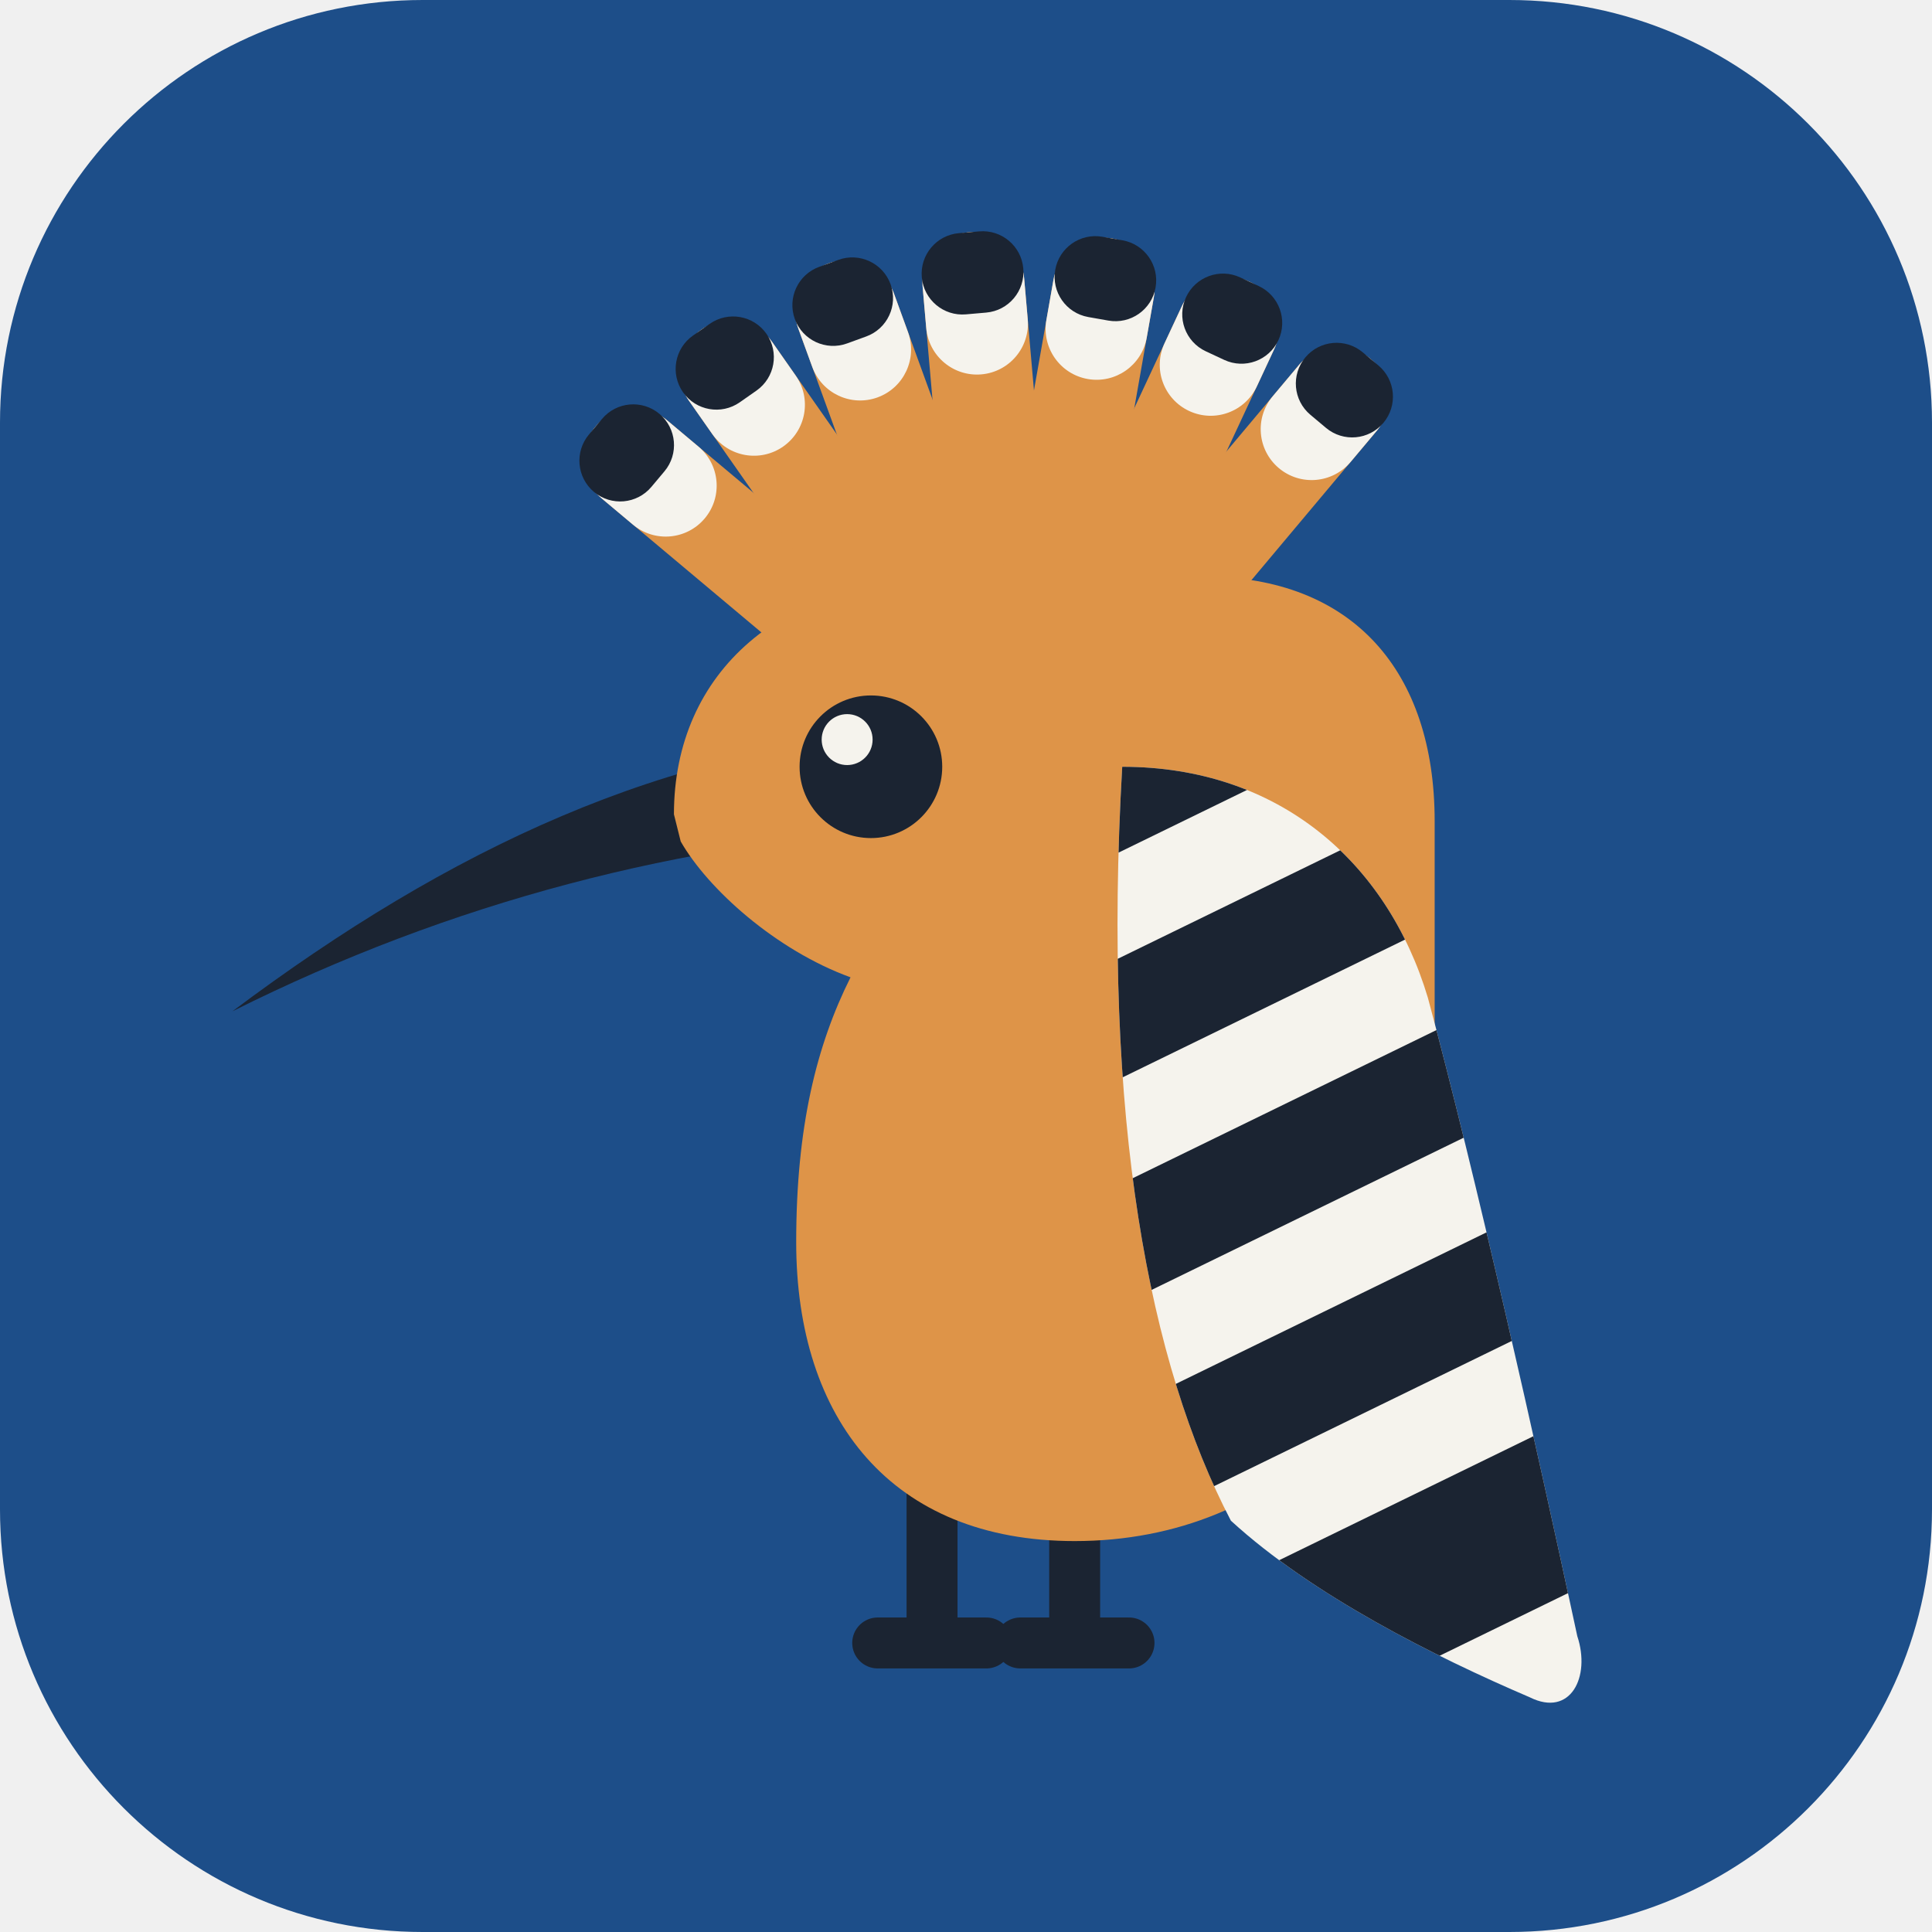
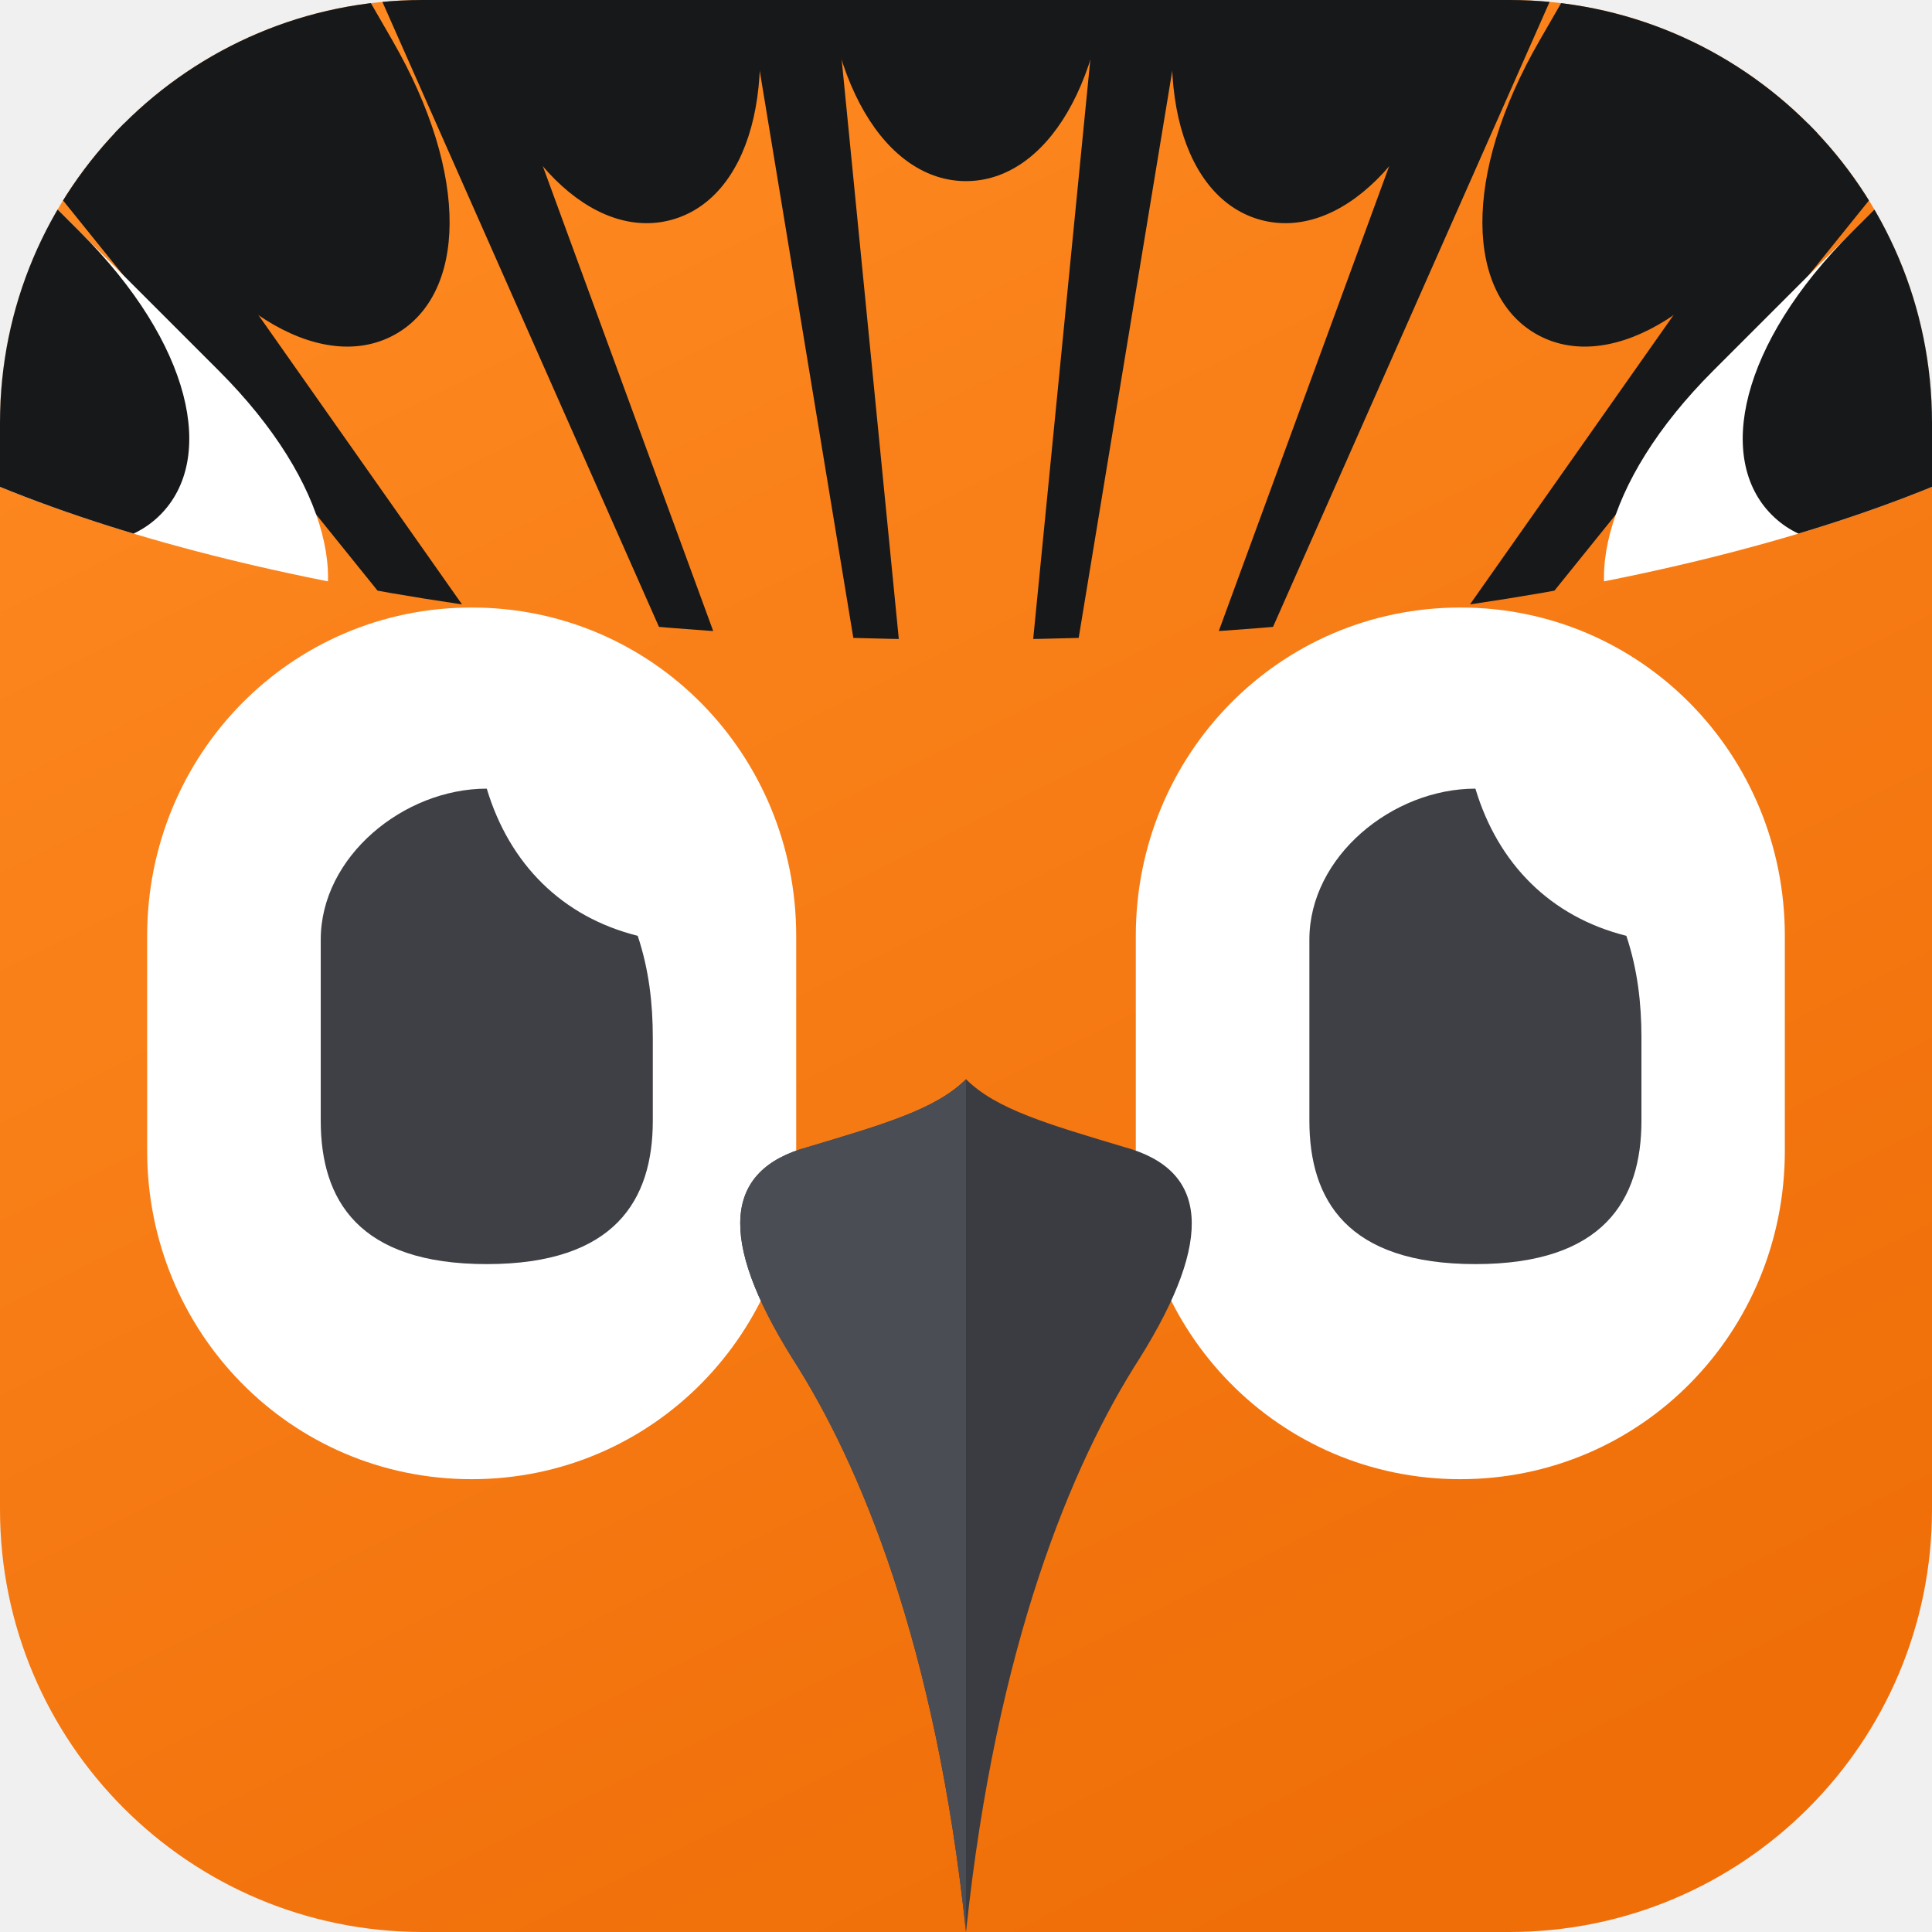
<svg xmlns="http://www.w3.org/2000/svg" viewBox="0 0 512 512">
  <defs>
-     <g id="feather">
-       <rect x="256" y="38" width="30" height="168" rx="15" fill="#DE9448" />
-       <rect x="256" y="38" width="30" height="42" rx="15" fill="#F5F3ED" />
-       <rect x="256" y="38" width="30" height="24" rx="12" fill="#1B2432" />
-     </g>
-     <clipPath id="wing">
-       <path d="M302 196 C348 196 380 224 392 264 C406 316 424 396 436 452                C440 464 434 476 422 470 C394 458 358 440 334 418                C310 372 296 300 302 196 Z" />
+     <linearGradient id="skin" x1="0.15" y1="0" x2="0.65" y2="1">
+       <stop offset="0" stop-color="#FF8A22" />
+       <stop offset="1" stop-color="#EF6E08" />
+     </linearGradient>
+     <clipPath id="tile">
+       <rect width="512" height="512" rx="112" />
    </clipPath>
+     <clipPath id="crest">
+       <path d="M-20 -20 H532 V120 C400 186 112 186 -20 120 Z" />
+     </clipPath>
+     <path id="gap" d="M256 350 L240 -140 H272 Z" fill="#17181A" />
+     <path id="tip" d="M218 -150 H294 V-20 C294 22 277 48 256 48 C235 48 218 22 218 -20 Z" fill="#17181A" />
+     <path id="band" d="M218 -40 H294 V32 C294 74 277 100 256 100 C235 100 218 74 218 32 Z" fill="#FFFFFF" />
+     <path id="eye" fill="#FFFFFF" d="M86 0 C134 0 172 39 172 87 L172 144 C172 192 134 231 86 231 C38 231 0 192 0 144 L0 87 C0 39 38 0 86 0 Z" />
+     <path id="pupil" fill="#3E4046" d="M44 0 C50 20 64 34 84 39 C87 48 88 57 88 66 L88 88 C88 109 78 126 44 126 C10 126 0 109 0 88 L0 40 C0 18 22 0 44 0 Z" />
  </defs>
-   <rect width="512" height="512" rx="112" fill="#1D4E89" />
-   <g transform="translate(256 268) scale(0.9) translate(-256 -268)">
-     <g>
-       <use href="#feather" transform="rotate(-50 271 200)" />
-       <use href="#feather" transform="rotate(-35 271 200)" />
-       <use href="#feather" transform="rotate(-20 271 200)" />
-       <use href="#feather" transform="rotate(-5 271 200)" />
-       <use href="#feather" transform="rotate(10 271 200)" />
-       <use href="#feather" transform="rotate(25 271 200)" />
-       <use href="#feather" transform="rotate(40 271 200)" />
-     </g>
-     <g stroke="#1B2432" stroke-width="15" stroke-linecap="round" fill="none">
-       <path d="M246 408 L246 450" />
-       <path d="M288 408 L288 450" />
-       <path d="M230 454 L262 454" />
-       <path d="M272 454 L304 454" />
-     </g>
-     <path fill="#1B2432" d="M240 186 C168 190 104 220 40 268 C104 236 172 218 244 214 Z" />
-     <path fill="#DE9448" d="M170 210       C170 168 202 140 252 140       L326 140       C370 140 394 168 394 212       L394 308       C394 380 348 424 288 424       C234 424 206 388 206 336       C206 302 212 278 222 258       C200 250 180 232 172 218 Z" />
-     <g clip-path="url(#wing)">
-       <path fill="#F5F3ED" d="M302 196 C348 196 380 224 392 264 C406 316 424 396 436 452                C440 464 434 476 422 470 C394 458 358 440 334 418                C310 372 296 300 302 196 Z" />
-       <g fill="#1B2432" transform="rotate(-26 370 330)">
-         <rect x="240" y="170" width="260" height="32" />
-         <rect x="240" y="230" width="260" height="32" />
-         <rect x="240" y="290" width="260" height="32" />
-         <rect x="240" y="350" width="260" height="32" />
-         <rect x="240" y="410" width="260" height="46" />
+   <g clip-path="url(#tile)">
+     <rect width="512" height="512" fill="url(#skin)" />
+     <g clip-path="url(#crest)">
+       <g>
+         <use href="#gap" transform="rotate(-52 256 350)" />
+         <use href="#gap" transform="rotate(-37 256 350)" />
+         <use href="#gap" transform="rotate(-22 256 350)" />
+         <use href="#gap" transform="rotate(-7.5 256 350)" />
+         <use href="#gap" transform="rotate(7.5 256 350)" />
+         <use href="#gap" transform="rotate(22 256 350)" />
+         <use href="#gap" transform="rotate(37 256 350)" />
+         <use href="#gap" transform="rotate(52 256 350)" />
+       </g>
+       <use href="#band" transform="rotate(-45 256 350)" />
+       <use href="#band" transform="rotate(45 256 350)" />
+       <g>
+         <use href="#tip" transform="rotate(-45 256 350)" />
+         <use href="#tip" transform="rotate(-30 256 350)" />
+         <use href="#tip" transform="rotate(-15 256 350)" />
+         <use href="#tip" />
+         <use href="#tip" transform="rotate(15 256 350)" />
+         <use href="#tip" transform="rotate(30 256 350)" />
+         <use href="#tip" transform="rotate(45 256 350)" />
      </g>
    </g>
-     <circle cx="228" cy="196" r="21" fill="#1B2432" />
-     <circle cx="221" cy="188" r="7.5" fill="#F5F3ED" />
+     <use href="#eye" transform="translate(39 161)" />
+     <use href="#eye" transform="translate(301 161)" />
+     <use href="#pupil" transform="translate(85 209)" />
+     <use href="#pupil" transform="translate(347 209)" />
+     <path fill="#3A3C42" d="M256 512       C248 436 228 388 210 360       C190 328 192 310 214 304       C234 298 248 294 256 286       C264 294 278 298 298 304       C320 310 322 328 302 360       C284 388 264 436 256 512 Z" />
+     <path fill="#4B4D54" d="M256 512 C248 436 228 388 210 360 C190 328 192 310 214 304 C234 298 248 294 256 286 Z" />
  </g>
</svg>
